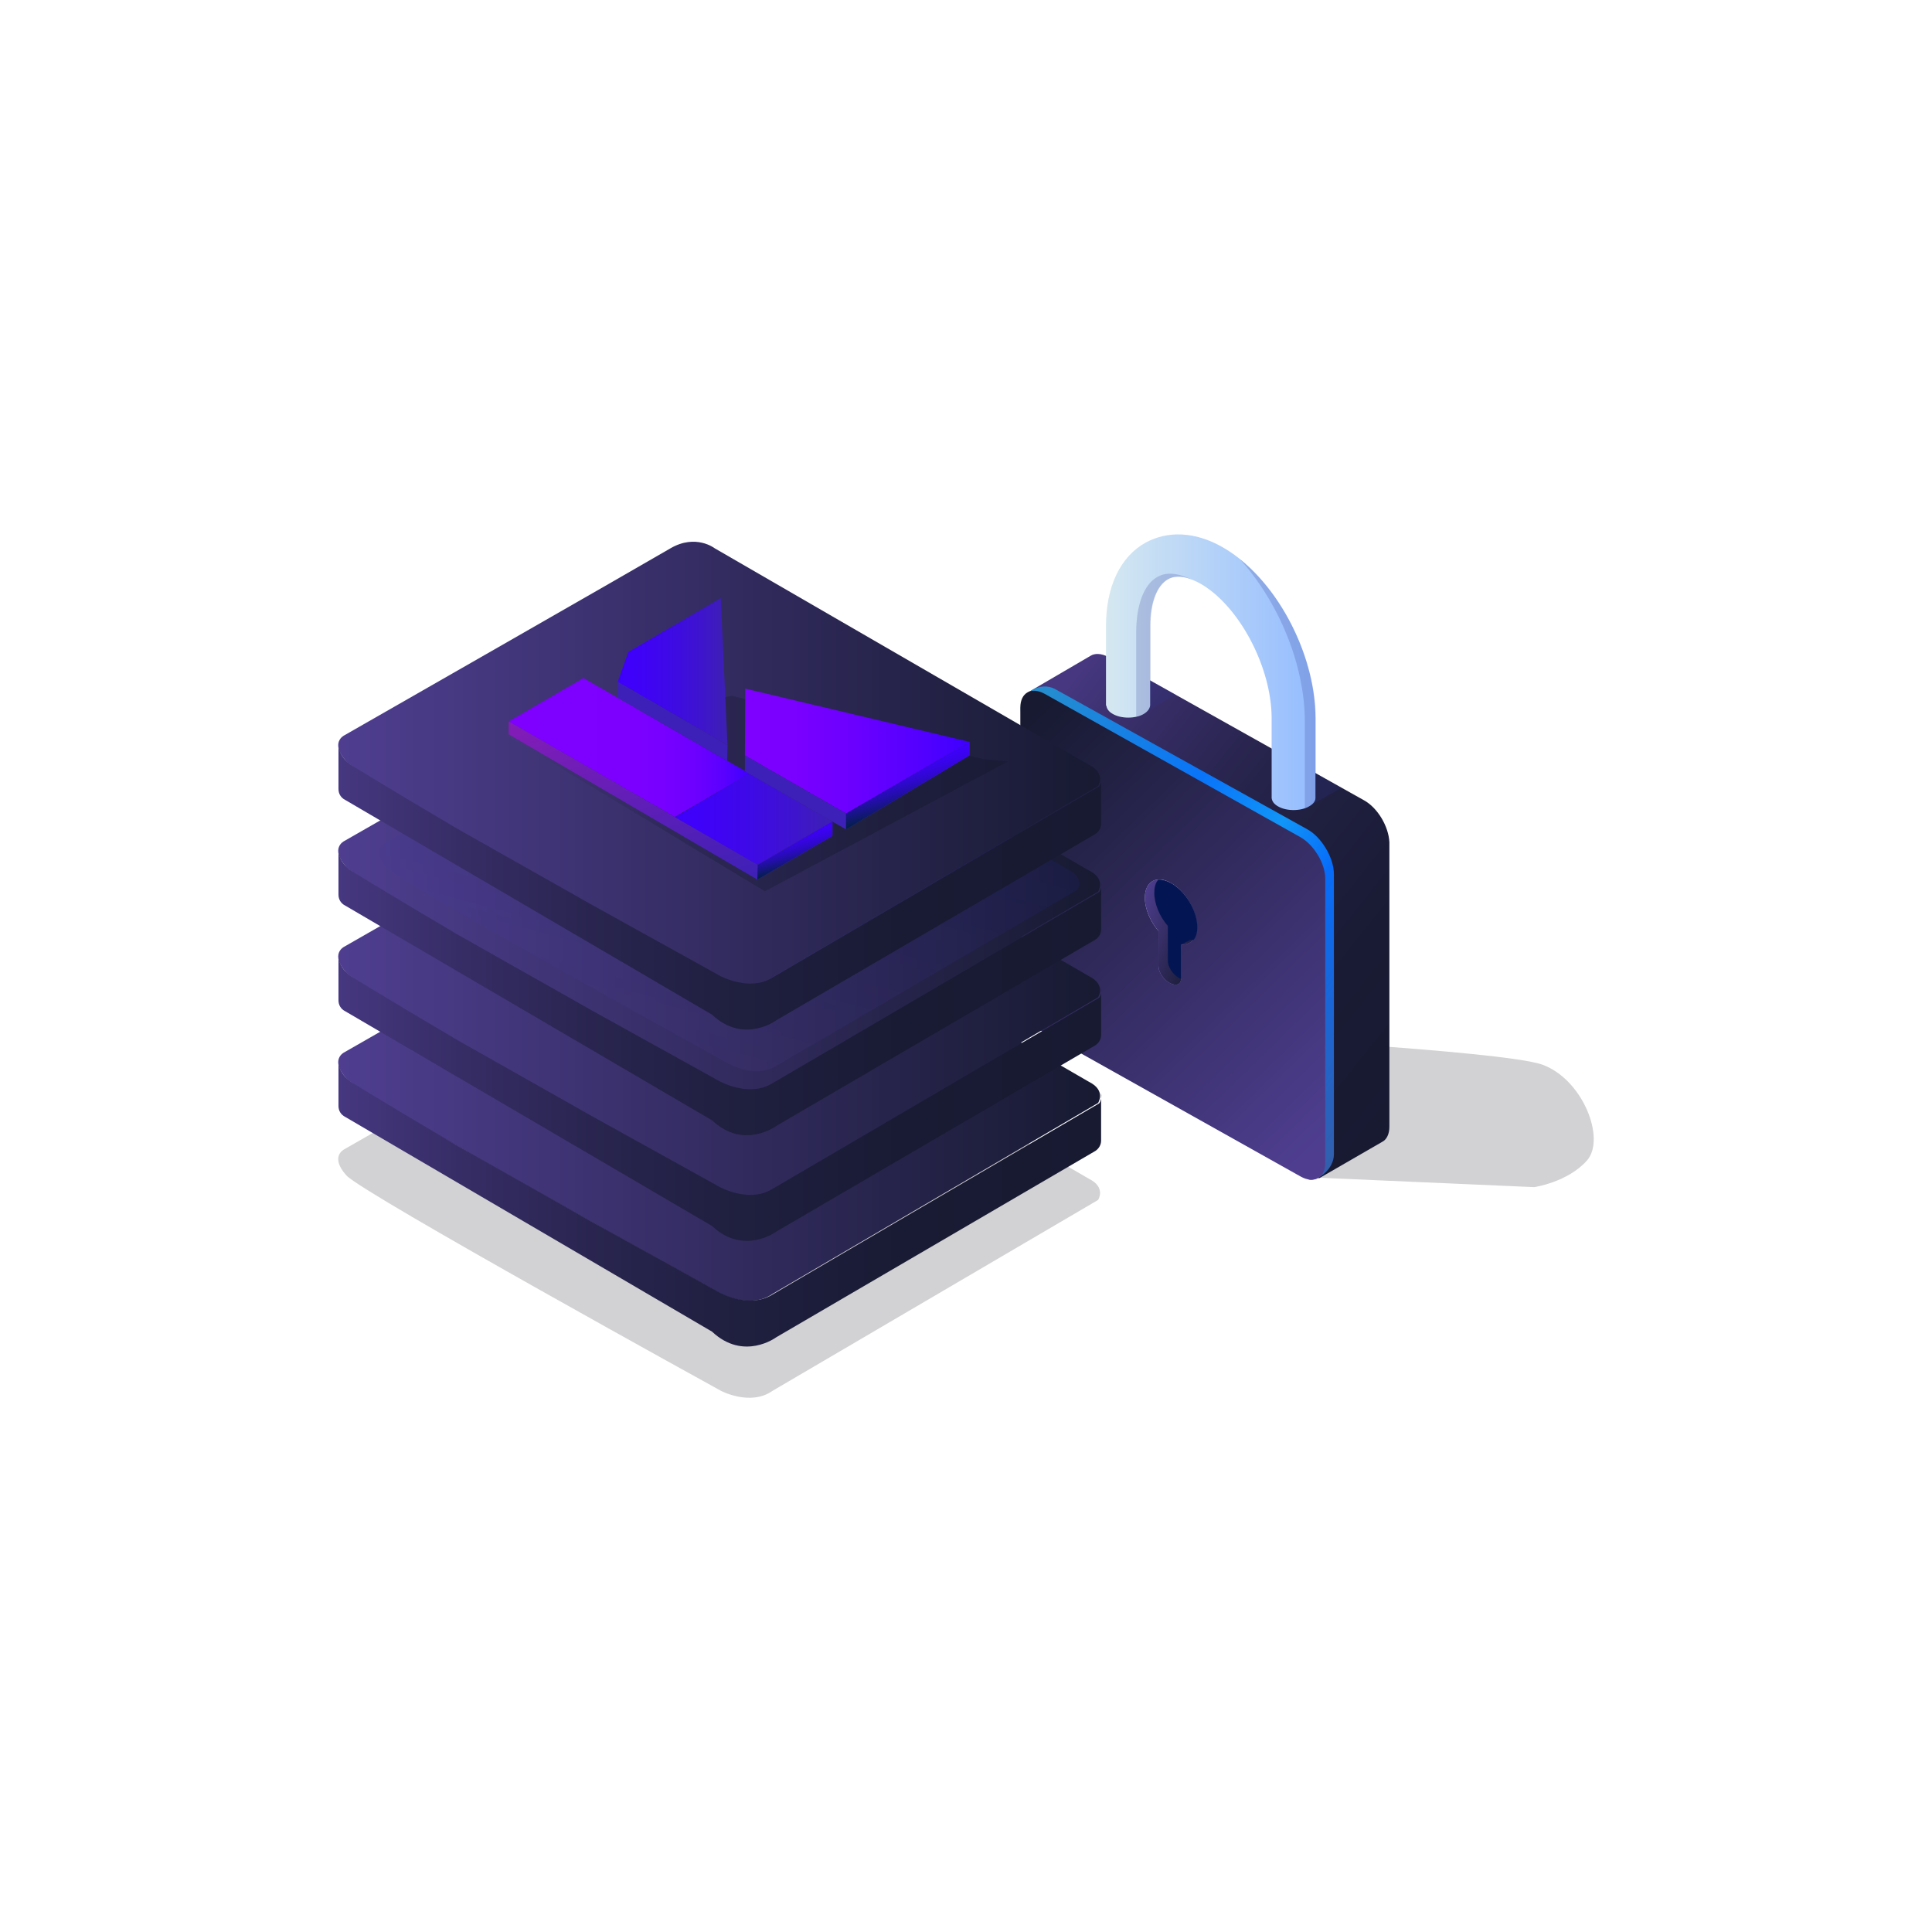
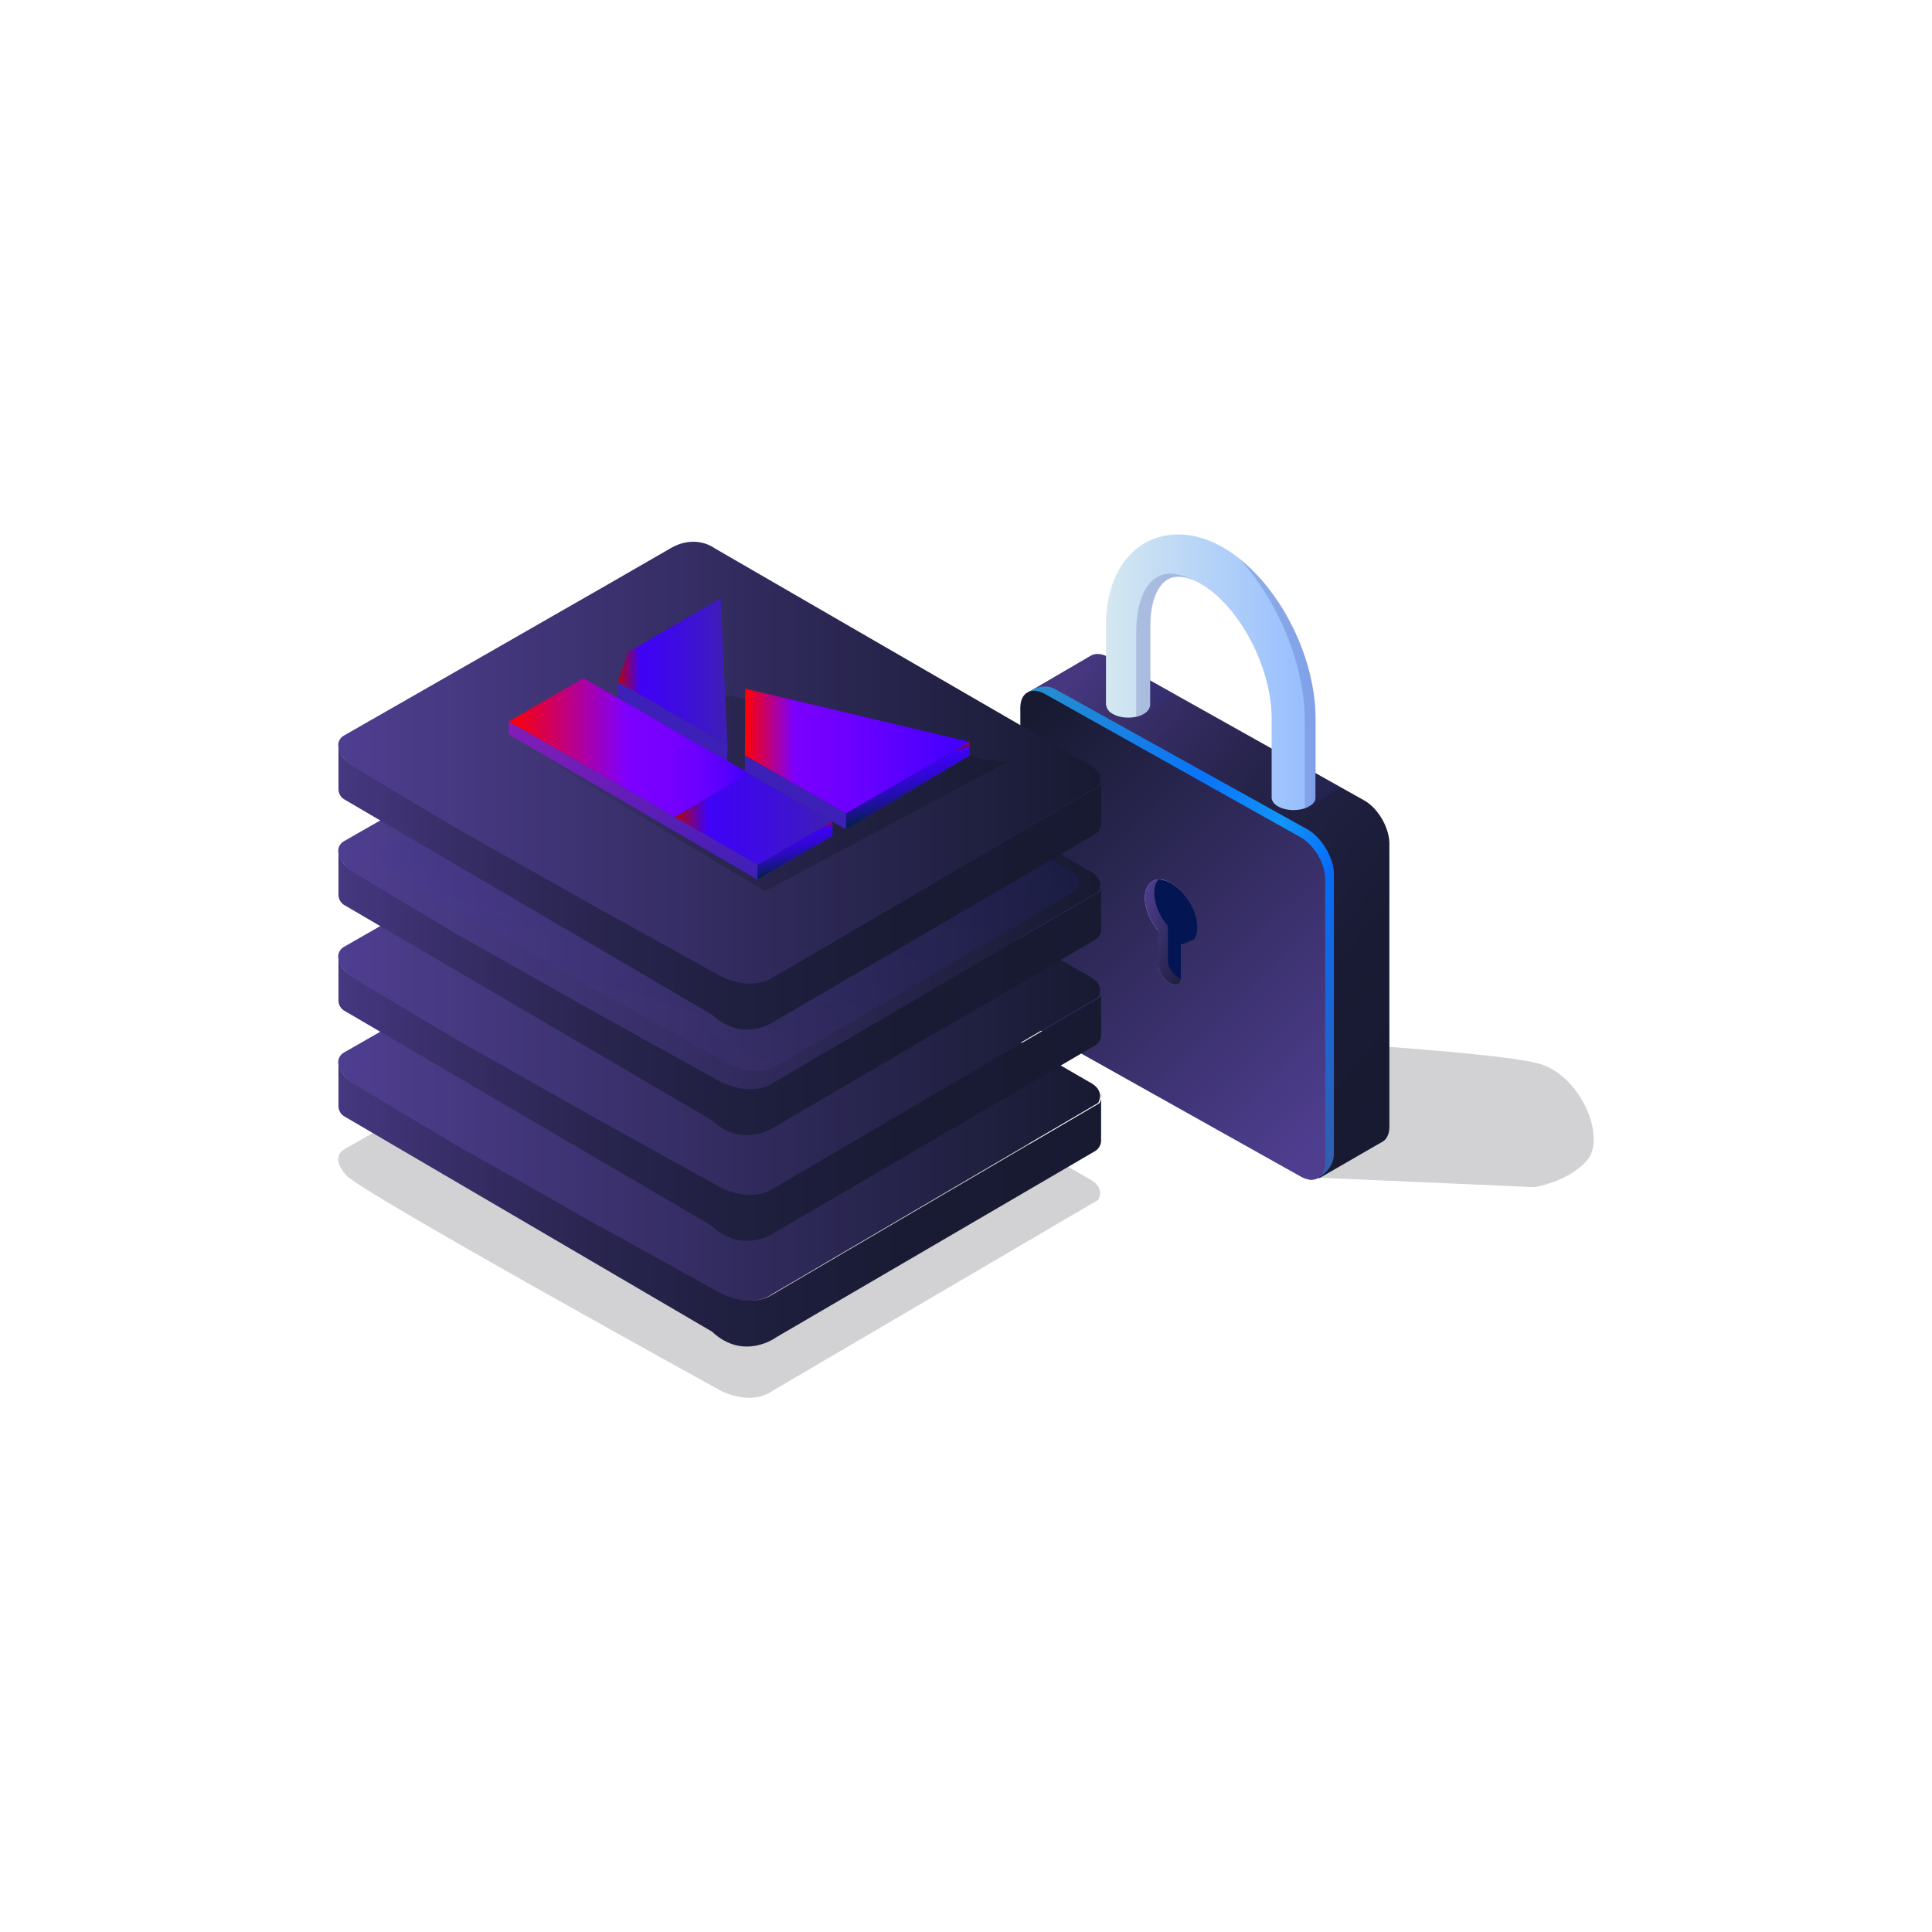
<svg xmlns="http://www.w3.org/2000/svg" version="1.1" id="Capa_1" x="0px" y="0px" viewBox="6 -6 512 512" style="enable-background:new 6 -6 512 512;" xml:space="preserve">
  <style type="text/css">
	.st0{fill:none;stroke:url(#SVGID_1_);stroke-width:3;stroke-linecap:round;stroke-linejoin:round;stroke-miterlimit:10;}
	.st1{opacity:0.2;fill:#1E1A21;}
	.st2{fill:url(#SVGID_2_);}
	.st3{fill:url(#SVGID_3_);}
	.st4{fill:url(#SVGID_4_);}
	.st5{opacity:0.2;fill:#2E3191;enable-background:new    ;}
	.st6{fill:url(#SVGID_5_);}
	.st7{fill:url(#SVGID_6_);}
	.st8{fill:url(#SVGID_7_);}
	.st9{fill:#031653;}
	.st10{fill:url(#SVGID_8_);}
	.st11{fill:url(#SVGID_9_);}
	.st12{fill:url(#SVGID_10_);}
	.st13{fill:url(#SVGID_11_);}
	.st14{fill:url(#SVGID_12_);}
	.st15{fill:url(#SVGID_13_);}
	.st16{opacity:0.25;fill:url(#SVGID_14_);}
	.st17{fill:url(#SVGID_15_);}
	.st18{fill:url(#SVGID_16_);}
	.st19{opacity:0.6;fill:url(#SVGID_17_);}
	.st20{fill:url(#SVGID_18_);}
	.st21{fill:url(#SVGID_19_);}
	.st22{fill:url(#SVGID_20_);}
	.st23{fill:url(#SVGID_21_);}
	.st24{fill:url(#SVGID_22_);}
	.st25{fill:#3D20B7;}
	.st26{fill:url(#SVGID_23_);}
	.st27{fill:url(#SVGID_24_);}
</style>
  <linearGradient id="SVGID_1_" gradientUnits="userSpaceOnUse" x1="197.769" y1="451.297" x2="197.769" y2="451.297">
-     <stop offset="2.945171e-007" style="stop-color:#3F00FC" />
+     <stop offset="2.945171e-007" style="stop-color:#b70404" />
    <stop offset="0.208" style="stop-color:#3F02F7" />
    <stop offset="0.467" style="stop-color:#3E09E7" />
    <stop offset="0.753" style="stop-color:#3E14CE" />
    <stop offset="1" style="stop-color:#3D20B2" />
  </linearGradient>
  <path class="st0" d="M197.8,451.3" />
  <g>
    <path class="st1" d="M355.4,306.1l57.2,2.5c0,0,8.9-1.3,14-7.1c5-5.8-1.2-21.6-12-25.4c-10.9-3.7-88.3-7.7-88.3-7.7L355.4,306.1z" />
    <g>
      <linearGradient id="SVGID_2_" gradientUnits="userSpaceOnUse" x1="5.727" y1="504.446" x2="6.35" y2="503.725" gradientTransform="matrix(123.428 0 0 -179.065 -411.65 90496.219)">
        <stop offset="0" style="stop-color:#463780" />
        <stop offset="0.143" style="stop-color:#382E68" />
        <stop offset="0.331" style="stop-color:#292550" />
        <stop offset="0.529" style="stop-color:#1F1F3F" />
        <stop offset="0.743" style="stop-color:#191B34" />
        <stop offset="1" style="stop-color:#171A31" />
      </linearGradient>
      <path class="st2" d="M367.5,206.1l-67.8-38c-1.9-1-3.6-1-4.7-0.3l-16.6,9.7l3.2,2.7l11.7,8.4v58.6c0,3.9,2.9,8.8,6.5,10.9l56,31.4    l-1.3,14.1l1,2.7l16.8-9.7v0c1.2-0.6,1.9-2.1,1.9-4v-75.4C374,213,371.1,208.1,367.5,206.1z" />
      <linearGradient id="SVGID_3_" gradientUnits="userSpaceOnUse" x1="5.576" y1="504.367" x2="6.292" y2="503.603" gradientTransform="matrix(107.17 0 0 -168.6487 -316.669 85236.688)">
        <stop offset="0" style="stop-color:#268ECD" />
        <stop offset="0.364" style="stop-color:#0974F9" />
        <stop offset="0.54" style="stop-color:#1195F7" />
        <stop offset="0.67" style="stop-color:#076CF9" />
        <stop offset="1" style="stop-color:#325FAC" />
      </linearGradient>
      <path class="st3" d="M278.7,254.6c0,3.9,2.9,8.8,6.5,10.9l67.7,41.1c2.2,0.5,6.6-2.7,6.6-6.7v-74.2c0-4.6-3.5-10-7-11.9    l-66.9-37.2c-3.9-2.1-9.1,1-9.1,5.1L278.7,254.6z" />
      <linearGradient id="SVGID_4_" gradientUnits="userSpaceOnUse" x1="6.156" y1="503.554" x2="5.66" y2="504.378" gradientTransform="matrix(104.176 0 0 -167.1217 -298.705 84465.445)">
        <stop offset="0" style="stop-color:#4F3E90" />
        <stop offset="1" style="stop-color:#171A31" />
      </linearGradient>
      <path class="st4" d="M276.4,256.9c0,3.9,2.9,8.8,6.5,10.9l67.8,38c3.6,2,6.5,0.3,6.5-3.6v-75.4c0-3.9-2.9-8.8-6.5-10.9l-67.8-38    c-3.6-2-6.5-0.3-6.5,3.6V256.9L276.4,256.9z" />
      <path class="st5" d="M309,183.1l8.6-5l-7.9-4.4l-1.7,5.9L309,183.1z M352.9,207.7l8.6-4.9l-7.9-4.5l-1.7,5.9L352.9,207.7z" />
      <linearGradient id="SVGID_5_" gradientUnits="userSpaceOnUse" x1="5.21" y1="502.564" x2="5.985" y2="502.564" gradientTransform="matrix(71.661 0 0 -94.1923 -74.309 47509.812)">
        <stop offset="0" style="stop-color:#D5E8F1" />
        <stop offset="1" style="stop-color:#94BCFF" />
      </linearGradient>
      <path class="st6" d="M354.6,184.4c0-17.7-10.9-37.7-24.8-45.5c-7.1-4-14.3-4.3-20.2-1.1c-6.7,3.7-10.5,11.7-10.5,22V181h0.1    c0.1,0.8,0.6,1.6,1.7,2.2c2.2,1.3,6,1.3,8.2,0c1.2-0.7,1.8-1.7,1.7-2.7v-20.7c0-6,1.7-10.6,4.7-12.3c2.7-1.5,6.1-0.2,8.5,1.1    c10.3,5.8,19,22.1,19,35.8v21.1c0.1,0.8,0.6,1.6,1.7,2.2c2.2,1.3,6,1.3,8.2,0c1.1-0.6,1.7-1.4,1.7-2.2L354.6,184.4    C354.7,184.4,354.6,184.4,354.6,184.4z" />
      <path class="st5" d="M334.6,142.2c10.2,11.3,17.2,27.9,17.2,43.1v22.9c0.4-0.2,0.8-0.3,1.2-0.5c1.1-0.6,1.7-1.4,1.7-2.2v-21.2    C354.6,168.8,346.1,151.4,334.6,142.2L334.6,142.2z M312.7,146.9c-3.6,2-5.6,7.5-5.6,14.8v22.2c0.7-0.2,1.5-0.4,2.1-0.7    c1.2-0.7,1.8-1.7,1.7-2.7v-20.7c0-6,1.7-10.6,4.7-12.3c2-1.1,4.4-0.7,6.5,0.2C319.2,146.3,315.6,145.2,312.7,146.9L312.7,146.9z" />
      <linearGradient id="SVGID_6_" gradientUnits="userSpaceOnUse" x1="2.652" y1="498.714" x2="3.429" y2="498.067" gradientTransform="matrix(17.861 0 0 -35.9945 261.861 18179.678)">
        <stop offset="5.148000e-002" style="stop-color:#BEB3ED" />
        <stop offset="0.181" style="stop-color:#E4E0FF" />
        <stop offset="0.375" style="stop-color:#DED5F9" />
        <stop offset="0.436" style="stop-color:#DED5F9" />
        <stop offset="0.485" style="stop-color:#A89AE4" />
        <stop offset="0.708" style="stop-color:#957EDC" />
        <stop offset="1" style="stop-color:#6E70C5" />
      </linearGradient>
      <path class="st7" d="M316.3,228c-3.8-2.2-6.9-0.4-6.9,3.9c0,3,1.5,6.4,3.6,8.8v9.3c0,1.6,1.3,3.6,3,4.5c1.7,0.9,3,0.4,3-1.2v-9    c2.5,0.2,4.2-1.5,4.2-4.7C323.2,235.3,320.1,230.1,316.3,228z" />
      <linearGradient id="SVGID_7_" gradientUnits="userSpaceOnUse" x1="2.652" y1="498.714" x2="3.429" y2="498.067" gradientTransform="matrix(17.861 0 0 -35.9945 261.861 18179.678)">
        <stop offset="0" style="stop-color:#4F3E90" />
        <stop offset="1" style="stop-color:#171A31" />
      </linearGradient>
      <path class="st8" d="M316.3,228c-3.8-2.2-6.9-0.4-6.9,3.9c0,3,1.5,6.4,3.6,8.8v9.3c0,1.6,1.3,3.6,3,4.5c1.7,0.9,3,0.4,3-1.2v-9    c2.5,0.2,4.2-1.5,4.2-4.7C323.2,235.3,320.1,230.1,316.3,228z" />
      <path class="st9" d="M319,244.3v9.1l-0.5-0.2c-1.7-0.9-3-3-3-4.5v-9.3c-2.2-2.5-3.6-5.9-3.6-8.8c0-1.4,0.3-2.6,1-3.4    c1-0.1,2.2,0.2,3.5,0.9c3.8,2.2,6.9,7.3,6.9,11.6c0,1.4-0.3,2.6-1,3.4h-0.8L319,244.3L319,244.3z" />
    </g>
    <g>
      <path class="st1" d="M97.2,298.6c0,0-3.9,1.9,0.6,6.9c4.5,4.9,99.3,57.1,99.3,57.1s7.8,4.1,13.6,0l86.3-50.6c0,0,2.2-3.3-2.4-5.6    L195.5,249c0,0-5-3.9-11.7,0C177.1,252.9,97.2,298.6,97.2,298.6z" />
      <linearGradient id="SVGID_8_" gradientUnits="userSpaceOnUse" x1="95.656" y1="280.172" x2="297.615" y2="280.172">
        <stop offset="0" style="stop-color:#4F3E90" />
        <stop offset="1" style="stop-color:#171A31" />
      </linearGradient>
      <path class="st10" d="M97.2,272.9c0,0-3.9,1.9,0.6,6.9c4.5,4.9,99.3,57.1,99.3,57.1s7.8,4.1,13.6,0l86.3-50.6c0,0,2.2-3.3-2.4-5.6    l-99.2-57.4c0,0-5-3.9-11.7,0C177.1,227.2,97.2,272.9,97.2,272.9z" />
      <linearGradient id="SVGID_9_" gradientUnits="userSpaceOnUse" x1="95.656" y1="313.068" x2="297.66" y2="313.068">
        <stop offset="0" style="stop-color:#463780" />
        <stop offset="0.143" style="stop-color:#382E68" />
        <stop offset="0.331" style="stop-color:#292550" />
        <stop offset="0.529" style="stop-color:#1F1F3F" />
        <stop offset="0.743" style="stop-color:#191B34" />
        <stop offset="1" style="stop-color:#171A31" />
      </linearGradient>
      <path class="st11" d="M95.7,287.1v-11.8c0,0-0.1,3.2,3.5,5.5c3.6,2.4,27.6,16.6,27.6,16.6l35.9,20.3l34.1,18.9    c0,0,7.6,4.2,13.7,0.6c6.1-3.6,86.8-50.8,86.8-50.8s0.8-1,0.5-2.8l0,12.7c0,1.1-0.6,2.1-1.5,2.7l-84.6,49.4c0,0-8.6,6.4-17-1.5    l-97.2-56.9C96.3,289.4,95.7,288.3,95.7,287.1L95.7,287.1z" />
      <linearGradient id="SVGID_10_" gradientUnits="userSpaceOnUse" x1="95.656" y1="252.173" x2="297.615" y2="252.173">
        <stop offset="0" style="stop-color:#4F3E90" />
        <stop offset="1" style="stop-color:#171A31" />
      </linearGradient>
      <path class="st12" d="M97.2,244.9c0,0-3.9,1.9,0.6,6.9c4.5,4.9,99.3,57.1,99.3,57.1s7.8,4.1,13.6,0l86.3-50.6c0,0,2.2-3.3-2.4-5.6    l-99.2-57.4c0,0-5-3.9-11.7,0C177.1,199.2,97.2,244.9,97.2,244.9z" />
      <linearGradient id="SVGID_11_" gradientUnits="userSpaceOnUse" x1="95.656" y1="285.069" x2="297.66" y2="285.069">
        <stop offset="0" style="stop-color:#463780" />
        <stop offset="0.143" style="stop-color:#382E68" />
        <stop offset="0.331" style="stop-color:#292550" />
        <stop offset="0.529" style="stop-color:#1F1F3F" />
        <stop offset="0.743" style="stop-color:#191B34" />
        <stop offset="1" style="stop-color:#171A31" />
      </linearGradient>
      <path class="st13" d="M95.7,259.1v-11.8c0,0-0.1,3.2,3.5,5.5c3.6,2.4,27.6,16.6,27.6,16.6l35.9,20.3l34.1,18.9    c0,0,7.6,4.2,13.7,0.6c6.1-3.6,86.8-50.8,86.8-50.8s0.8-1,0.5-2.8l0,12.7c0,1.1-0.6,2.1-1.5,2.7l-84.6,49.4c0,0-8.6,6.4-17-1.5    l-97.2-56.9C96.3,261.4,95.7,260.3,95.7,259.1L95.7,259.1z" />
      <linearGradient id="SVGID_12_" gradientUnits="userSpaceOnUse" x1="95.656" y1="224.173" x2="297.615" y2="224.173">
        <stop offset="0" style="stop-color:#4F3E90" />
        <stop offset="1" style="stop-color:#171A31" />
      </linearGradient>
      <path class="st14" d="M97.2,216.9c0,0-3.9,1.9,0.6,6.9c4.5,4.9,99.3,57.1,99.3,57.1s7.8,4.1,13.6,0l86.3-50.6c0,0,2.2-3.3-2.4-5.6    l-99.2-57.4c0,0-5-3.9-11.7,0C177.1,171.2,97.2,216.9,97.2,216.9z" />
      <linearGradient id="SVGID_13_" gradientUnits="userSpaceOnUse" x1="95.656" y1="257.07" x2="297.66" y2="257.07">
        <stop offset="0" style="stop-color:#463780" />
        <stop offset="0.143" style="stop-color:#382E68" />
        <stop offset="0.331" style="stop-color:#292550" />
        <stop offset="0.529" style="stop-color:#1F1F3F" />
        <stop offset="0.743" style="stop-color:#191B34" />
        <stop offset="1" style="stop-color:#171A31" />
      </linearGradient>
      <path class="st15" d="M95.7,231.1v-11.8c0,0-0.1,3.2,3.5,5.5c3.6,2.4,27.6,16.6,27.6,16.6l35.9,20.3l34.1,18.9    c0,0,7.6,4.2,13.7,0.6c6.1-3.6,86.8-50.8,86.8-50.8s0.8-1,0.5-2.8l0,12.7c0,1.1-0.6,2.1-1.5,2.7l-84.6,49.4c0,0-8.6,6.4-17-1.5    l-97.2-56.9C96.3,233.4,95.7,232.3,95.7,231.1L95.7,231.1z" />
      <linearGradient id="SVGID_14_" gradientUnits="userSpaceOnUse" x1="186.123" y1="272.957" x2="212.305" y2="175.243">
        <stop offset="0" style="stop-color:#4F3E90;stop-opacity:0.6" />
        <stop offset="1" style="stop-color:#171ABF;stop-opacity:0.4" />
      </linearGradient>
      <path class="st16" d="M107.9,217.5c0,0-3.6,1.8,0.6,6.3c4.2,4.5,91.2,52.4,91.2,52.4s7.1,3.8,12.5,0l79.3-46.4c0,0,2-3-2.2-5.2    L198.2,172c0,0-4.6-3.6-10.7,0C181.3,175.6,107.9,217.5,107.9,217.5z" />
      <g>
        <linearGradient id="SVGID_15_" gradientUnits="userSpaceOnUse" x1="95.656" y1="196.174" x2="297.615" y2="196.174">
          <stop offset="0" style="stop-color:#4F3E90" />
          <stop offset="1" style="stop-color:#171A31" />
        </linearGradient>
        <path class="st17" d="M97.2,188.9c0,0-3.9,1.9,0.6,6.9c4.5,4.9,99.3,57.1,99.3,57.1s7.8,4.1,13.6,0l86.3-50.6     c0,0,2.2-3.3-2.4-5.6l-99.2-57.4c0,0-5-3.9-11.7,0C177.1,143.2,97.2,188.9,97.2,188.9z" />
        <linearGradient id="SVGID_16_" gradientUnits="userSpaceOnUse" x1="95.656" y1="229.07" x2="297.66" y2="229.07">
          <stop offset="0" style="stop-color:#463780" />
          <stop offset="0.143" style="stop-color:#382E68" />
          <stop offset="0.331" style="stop-color:#292550" />
          <stop offset="0.529" style="stop-color:#1F1F3F" />
          <stop offset="0.743" style="stop-color:#191B34" />
          <stop offset="1" style="stop-color:#171A31" />
        </linearGradient>
        <path class="st18" d="M95.7,203.1v-11.8c0,0-0.1,3.2,3.5,5.5c3.6,2.4,27.6,16.6,27.6,16.6l35.9,20.3l34.1,18.9     c0,0,7.6,4.2,13.7,0.6c6.1-3.6,86.8-50.8,86.8-50.8s0.8-1,0.5-2.8l0,12.7c0,1.1-0.6,2.1-1.5,2.7l-84.6,49.4c0,0-8.6,6.4-17-1.5     l-97.2-56.9C96.3,205.4,95.7,204.3,95.7,203.1L95.7,203.1z" />
      </g>
      <linearGradient id="SVGID_17_" gradientUnits="userSpaceOnUse" x1="140.835" y1="204.304" x2="273.111" y2="204.304">
        <stop offset="0" style="stop-color:#463780" />
        <stop offset="0.143" style="stop-color:#382E68" />
        <stop offset="0.331" style="stop-color:#292550" />
        <stop offset="0.529" style="stop-color:#1F1F3F" />
        <stop offset="0.743" style="stop-color:#191B34" />
        <stop offset="1" style="stop-color:#171A31" />
      </linearGradient>
      <polygon class="st19" points="140.8,189.2 208.7,230.2 273.1,195.8 266.7,195.2 200,178.4   " />
      <g>
        <linearGradient id="SVGID_18_" gradientUnits="userSpaceOnUse" x1="140.835" y1="192.107" x2="204.567" y2="192.107">
-           <stop offset="1.916698e-007" style="stop-color:#7F00FF" />
+           <stop offset="1.916698e-007" style="stop-color:#ff0000" />
          <stop offset="0.489" style="stop-color:#7D00FF" />
          <stop offset="0.665" style="stop-color:#7600FF" />
          <stop offset="0.79" style="stop-color:#6B00FF" />
          <stop offset="0.892" style="stop-color:#5A00FF" />
          <stop offset="0.978" style="stop-color:#4400FF" />
          <stop offset="1" style="stop-color:#3D00FF" />
        </linearGradient>
        <polygon class="st20" points="140.8,185.2 160.6,173.7 204.6,199 184.8,210.5    " />
        <linearGradient id="SVGID_19_" gradientUnits="userSpaceOnUse" x1="184.789" y1="211.138" x2="226.571" y2="211.138">
-           <stop offset="2.945171e-007" style="stop-color:#3F00FC" />
+           <stop offset="2.945171e-007" style="stop-color:#b70404" />
          <stop offset="0.208" style="stop-color:#3F02F7" />
          <stop offset="0.467" style="stop-color:#3E09E7" />
          <stop offset="0.753" style="stop-color:#3E14CE" />
          <stop offset="1" style="stop-color:#3D20B2" />
        </linearGradient>
        <polygon class="st21" points="226.6,211.7 204.5,199 184.8,210.6 206.7,223.2    " />
        <linearGradient id="SVGID_20_" gradientUnits="userSpaceOnUse" x1="177.1" y1="175.464" x2="191.982" y2="231.006">
          <stop offset="2.945171e-007" style="stop-color:#851CB7" />
          <stop offset="1" style="stop-color:#3D20B7" />
        </linearGradient>
        <polygon class="st22" points="140.8,185.2 140.8,188.6 206.7,227.1 226.6,215.5 226.6,211.7 206.8,223.2    " />
        <linearGradient id="SVGID_21_" gradientUnits="userSpaceOnUse" x1="169.658" y1="171.991" x2="198.751" y2="171.991">
-           <stop offset="2.945171e-007" style="stop-color:#3F00FC" />
+           <stop offset="2.945171e-007" style="stop-color:#b70404" />
          <stop offset="0.208" style="stop-color:#3F02F7" />
          <stop offset="0.467" style="stop-color:#3E09E7" />
          <stop offset="0.753" style="stop-color:#3E14CE" />
          <stop offset="1" style="stop-color:#3D20B2" />
        </linearGradient>
        <polygon class="st23" points="169.7,174.7 172.5,166.8 197,152.5 198.8,191.5    " />
        <linearGradient id="SVGID_22_" gradientUnits="userSpaceOnUse" x1="203.419" y1="193.095" x2="262.876" y2="193.095">
-           <stop offset="1.916698e-007" style="stop-color:#7F00FF" />
+           <stop offset="1.916698e-007" style="stop-color:#ff0000" />
          <stop offset="0.222" style="stop-color:#7A00FF" />
          <stop offset="0.5" style="stop-color:#6A00FF" />
          <stop offset="0.806" style="stop-color:#5100FF" />
          <stop offset="1" style="stop-color:#3D00FF" />
        </linearGradient>
        <polygon class="st24" points="203.4,194.2 203.5,176.5 262.9,190.6 230.2,209.6    " />
        <polygon class="st25" points="203.4,194.2 230.2,209.6 262.9,190.6 262.9,194.2 230.2,213.8 203.4,198.4    " />
        <polygon class="st25" points="169.7,174.7 169.7,178.9 198.7,195.6 198.8,191.5    " />
        <linearGradient id="SVGID_23_" gradientUnits="userSpaceOnUse" x1="215.376" y1="214.737" x2="217.876" y2="224.068">
-           <stop offset="2.945171e-007" style="stop-color:#3F00FC" />
+           <stop offset="2.945171e-007" style="stop-color:#b70404" />
          <stop offset="0.12" style="stop-color:#3D01F7" />
          <stop offset="0.27" style="stop-color:#3804E7" />
          <stop offset="0.436" style="stop-color:#2F08CE" />
          <stop offset="0.614" style="stop-color:#230EAA" />
          <stop offset="0.8" style="stop-color:#14167C" />
          <stop offset="0.992" style="stop-color:#012045" />
          <stop offset="1" style="stop-color:#002043" />
        </linearGradient>
        <polygon class="st26" points="206.8,223.2 206.7,227.1 226.6,215.5 226.6,211.7    " />
        <linearGradient id="SVGID_24_" gradientUnits="userSpaceOnUse" x1="244.711" y1="195.447" x2="248.324" y2="208.93">
-           <stop offset="2.945171e-007" style="stop-color:#3F00FC" />
+           <stop offset="2.945171e-007" style="stop-color:#b70404" />
          <stop offset="0.12" style="stop-color:#3D01F7" />
          <stop offset="0.27" style="stop-color:#3804E7" />
          <stop offset="0.436" style="stop-color:#2F08CE" />
          <stop offset="0.614" style="stop-color:#230EAA" />
          <stop offset="0.8" style="stop-color:#14167C" />
          <stop offset="0.992" style="stop-color:#012045" />
          <stop offset="1" style="stop-color:#002043" />
        </linearGradient>
        <polygon class="st27" points="230.2,209.6 230.2,213.8 262.9,194.2 262.9,190.6    " />
      </g>
    </g>
  </g>
</svg>
